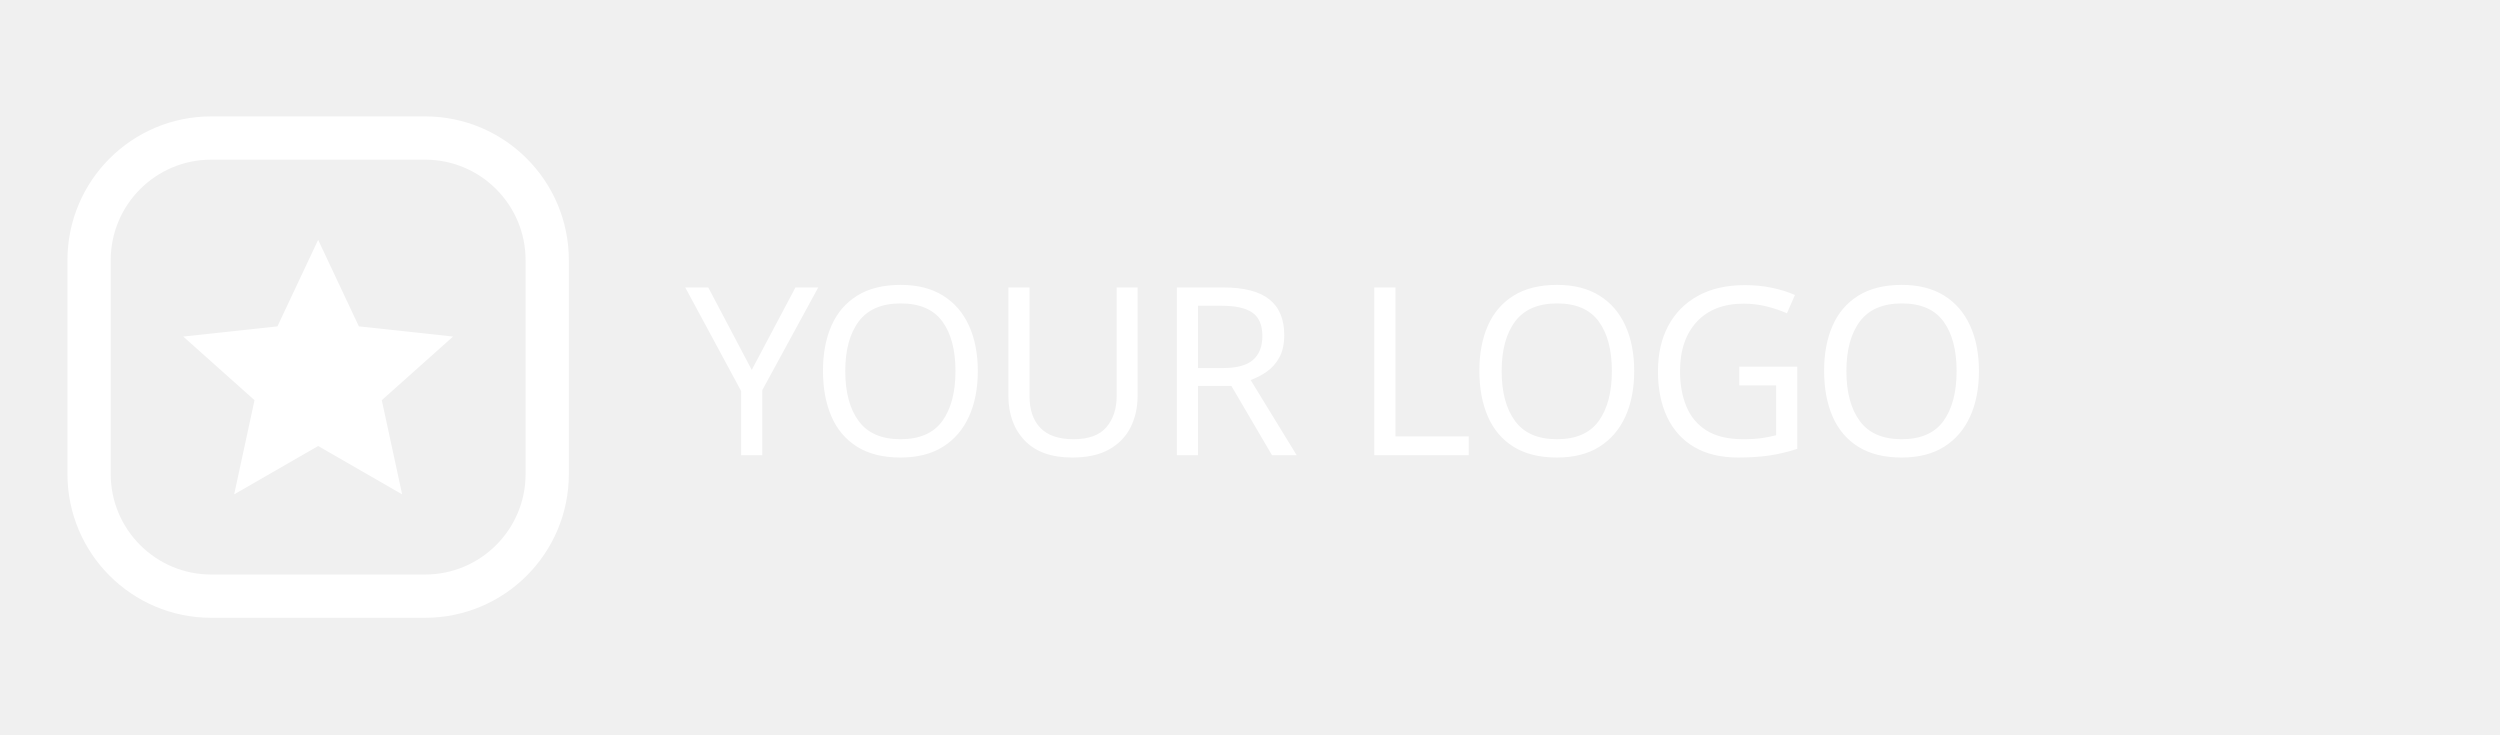
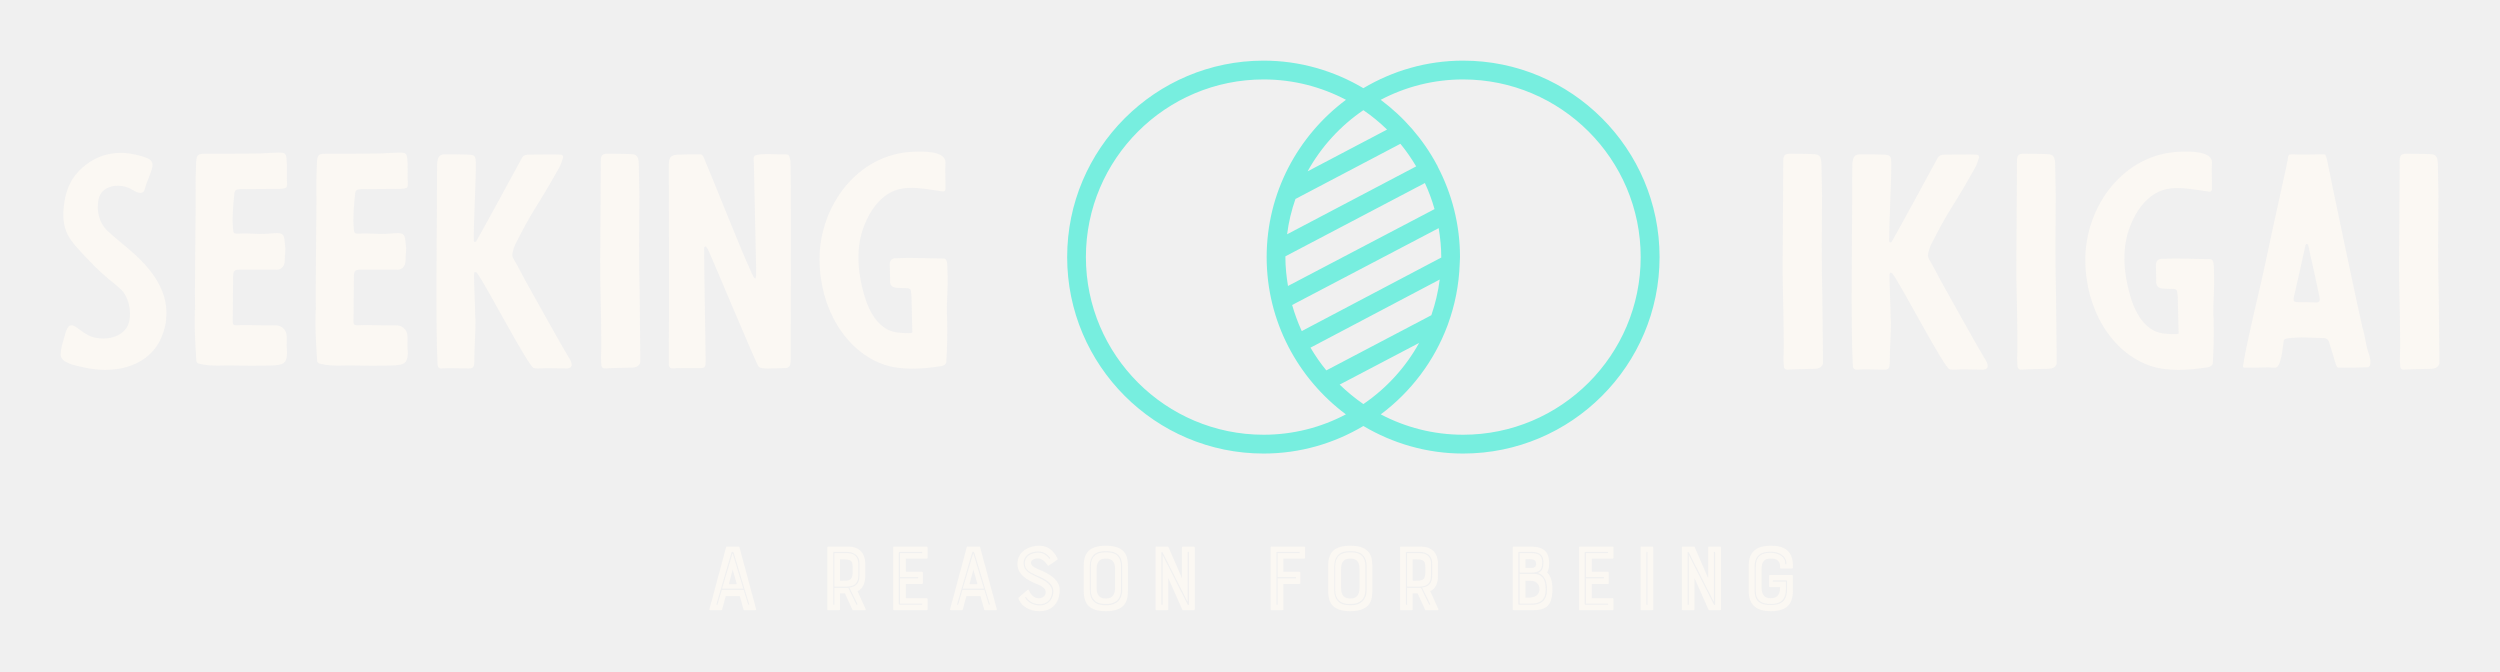
- <svg xmlns="http://www.w3.org/2000/svg" viewBox="0 0 1021.53 300" width="1021.53" height="300">
-   <g transform="translate(0 20) scale(0.52)">
-     <rect x="70" y="70" width="360" height="360" rx="96" fill="none" stroke="#FFFFFF" stroke-width="34" />
-     <path d="M250 150 L282 218 L356 226 L300 276 L316 350 L250 312 L184 350 L200 276 L144 226 L218 218 Z" fill="#FFFFFF" />
+ <svg xmlns="http://www.w3.org/2000/svg" width="3152.941" height="847.295" viewBox="0 0 3152.941 847.295">
+   <g transform="scale(7.647062) translate(10, 10)">
+     <g id="tagline" transform="matrix(0.7952871,0,0,0.7952871,106.2708,74.7352)" fill="#fbf8f3">
+       <path d="M4.38 6.92 c0.02 -0.06 0.06 -0.12 0.14 -0.12 l2.48 0 c0.08 0 0.12 0.06 0.14 0.12 l3.46 12.86 c0.02 0.12 -0.06 0.22 -0.18 0.22 l-2.28 0 c-0.06 0 -0.12 -0.04 -0.14 -0.12 l-0.78 -2.8 l-2.92 0 l-0.76 2.8 c-0.02 0.08 -0.06 0.12 -0.14 0.12 l-2.3 0 c-0.12 0 -0.2 -0.1 -0.18 -0.22 z M4.94 14.6 l1.66 0 l-0.86 -3.02 z M8.02 15.78 l0.92 3 c0.04 0.12 0.26 0.1 0.2 -0.06 l-3.2 -10.64 c-0.06 -0.26 -0.4 -0.28 -0.46 0 l-3.1 10.64 c-0.06 0.14 0.16 0.2 0.22 0.08 l0.88 -3.02 l4.54 0 z M3.54 15.52 l2.18 -7.36 l2.22 7.36 l-4.4 0 z M32.874 14.78 c-0.28 0.58 -0.68 1.02 -1.24 1.28 l1.68 3.7 c0.06 0.12 -0.02 0.24 -0.14 0.24 l-2.46 0 c-0.08 0 -0.12 -0.04 -0.14 -0.1 l-1.56 -3.4 l-1.02 0 l0 3.32 c0 0.1 -0.08 0.18 -0.18 0.18 l-2.3 0 c-0.08 0 -0.14 -0.08 -0.14 -0.18 l0 -12.84 c0 -0.1 0.06 -0.18 0.14 -0.18 l4.16 0 c2.220 0 3.56 1.26 3.56 3.6 l0 2.52 c0 0.7 -0.12 1.36 -0.36 1.86 z M30.614 12.3 l0 -1.3 c0 -1.4 -0.52 -1.54 -2.04 -1.540 l-0.58 0 l0 4.42 l0.58 0 c1.26 0 2 -0.02 2.04 -1.58 z M26.834 18.78 l0 -3.42 l2.88 0 l1.68 3.46 c0.04 0.1 0.28 0.06 0.22 -0.12 l-1.68 -3.4 c1.56 -0.22 2.1 -1.04 2.1 -2.52 l0 -2.5 c0 -2.2 -2 -2.38 -2.62 -2.38 l-2.7 0 c-0.04 0 -0.12 0.06 -0.12 0.12 l0 10.76 c0 0.14 0.24 0.14 0.24 0 z M31.794 10.28 l0 2.5 c0 2.04 -1.3 2.32 -2.56 2.32 l-2.4 0 l0 -6.94 l2.58 0 c2.16 0 2.38 1.46 2.38 2.12 z M39.181 20 c-0.1 0 -0.16 -0.08 -0.16 -0.18 l0 -12.84 c0 -0.1 0.06 -0.18 0.16 -0.18 l6.8 0 c0.1 0 0.18 0.08 0.18 0.18 l0 2.14 c0 0.1 -0.08 0.18 -0.18 0.18 l-4.32 0 l0 2.72 l3.36 0 c0.1 0 0.16 0.08 0.16 0.18 l0 2.18 c0 0.1 -0.06 0.18 -0.16 0.18 l-3.36 0 l0 2.94 l4.32 0 c0.1 0 0.18 0.08 0.18 0.18 l0 2.14 c0 0.1 -0.08 0.18 -0.18 0.18 l-6.8 0 z M40.181 8.06 l0 10.64 c0 0.12 0.08 0.16 0.16 0.16 l4.6 0 c0.18 0 0.14 -0.24 0 -0.24 l-4.5 0 l0 -5.22 l3.68 0 c0.12 0 0.12 -0.28 0 -0.28 l-3.68 0 l0 -4.96 l4.5 0 c0.14 0 0.18 -0.26 0 -0.26 l-4.6 0 c-0.08 0 -0.16 0.06 -0.16 0.16 z M54.288 6.92 c0.02 -0.06 0.06 -0.12 0.14 -0.12 l2.48 0 c0.08 0 0.12 0.06 0.14 0.12 l3.46 12.86 c0.02 0.12 -0.06 0.22 -0.18 0.22 l-2.28 0 c-0.06 0 -0.12 -0.04 -0.14 -0.12 l-0.78 -2.8 l-2.92 0 l-0.76 2.8 c-0.02 0.08 -0.06 0.12 -0.14 0.12 l-2.3 0 c-0.12 0 -0.2 -0.1 -0.18 -0.22 z M54.848 14.6 l1.66 0 l-0.86 -3.02 z M57.928 15.78 l0.92 3 c0.04 0.12 0.26 0.1 0.2 -0.06 l-3.2 -10.64 c-0.06 -0.26 -0.4 -0.28 -0.46 0 l-3.1 10.64 c-0.06 0.14 0.16 0.2 0.22 0.08 l0.88 -3.02 l4.54 0 z M53.448 15.52 l2.18 -7.36 l2.22 7.36 l-4.4 0 z M70.055 11.9 c1.52 0.72 3.5 1.86 3.5 3.92 c0 0.6 -0.1 1.76 -0.76 2.74 c-0.74 1.1 -1.9 1.64 -3.5 1.64 c-1.7 0 -3.68 -0.82 -4.3 -2.68 c-0.02 -0.06 0 -0.12 0.06 -0.16 l1.84 -1.58 c0.08 -0.06 0.2 -0.06 0.26 0.04 c0.04 0.1 0.12 0.26 0.22 0.46 c0.3 0.62 1.02 1.24 1.82 1.24 c0.62 0 1.46 -0.34 1.46 -1.3 c0 -0.92 -1.26 -1.44 -2.04 -1.74 c-0.9 -0.36 -1.82 -0.82 -2.6 -1.5 c-0.82 -0.76 -1.22 -1.6 -1.22 -2.6 c0 -2.5 2.3 -3.76 4.48 -3.76 c1.72 0 3 0.9 3.84 2.68 c0.04 0.08 0 0.18 -0.06 0.22 l-1.78 1.24 c-0.08 0.04 -0.12 0.04 -0.2 -0.06 c-0.68 -0.98 -1.28 -1.44 -2.08 -1.44 c-0.42 0 -1.4 0.16 -1.4 0.9 c0 0.9 1.66 1.36 2.46 1.74 z M66.415 17.42 c0.5 1 1.88 1.58 3 1.58 c1.46 0 2.64 -1 2.8 -2.52 c0.2 -1.86 -1.26 -2.66 -2.7 -3.38 l-0.64 -0.28 c-1.48 -0.66 -2.56 -1.16 -2.56 -2.54 c0 -1.52 1.4 -2.22 2.78 -2.22 c1.26 0 1.92 0.74 2.26 1.2 c0.12 0.16 0.32 0.02 0.2 -0.14 c-0.34 -0.42 -1.06 -1.3 -2.46 -1.3 c-1.58 0 -3.02 0.78 -3.02 2.46 c0 1.5 1.2 2.08 2.72 2.78 l0.62 0.3 c1.98 0.94 2.7 1.82 2.54 3.1 c-0.3 2.04 -1.86 2.3 -2.54 2.3 c-1.5 0 -2.5 -0.9 -2.8 -1.46 c-0.1 -0.1 -0.24 0 -0.2 0.12 z M83.142 6.62 c1.72 0 2.92 0.38 3.68 1.2 c0.6 0.66 0.88 1.6 0.88 2.94 l0 5.26 c0 1.38 -0.28 2.34 -0.88 2.98 c-0.78 0.8 -1.96 1.2 -3.68 1.2 c-1.78 0 -2.94 -0.4 -3.7 -1.2 c-0.58 -0.64 -0.9 -1.6 -0.9 -2.98 l0 -5.26 c0 -1.34 0.32 -2.28 0.9 -2.96 c0.78 -0.8 1.96 -1.18 3.7 -1.18 z M85.042 15.42 l0 -4 c0 -1.76 -0.94 -2.12 -1.8 -2.12 l-0.24 0 c-1.28 0 -1.78 0.82 -1.78 2.12 l0 4 c0 1.76 0.94 2.14 1.78 2.14 l0.24 0 c1.28 0 1.78 -0.86 1.8 -2.14 z M79.802 10.9 l0 4.96 c0 0.94 0.24 1.72 0.8 2.3 c0.52 0.52 1.32 0.8 2.3 0.8 l0.52 0 c1.88 0 3.1 -1.2 3.1 -3.1 l0 -4.96 c0 -2.04 -1.08 -3.14 -3.1 -3.14 l-0.52 0 c-2.04 0 -3.1 1.1 -3.1 3.14 z M83.422 18.7 l-0.52 0 c-0.94 0 -1.64 -0.24 -2.14 -0.74 s-0.76 -1.2 -0.76 -2.1 l0 -4.96 c0 -1.9 1.02 -2.9 2.9 -2.9 l0.52 0 c1.9 0 2.84 0.98 2.84 2.9 l0 4.96 c0 0.84 -0.26 1.6 -0.8 2.12 c-0.52 0.44 -1.22 0.72 -2.04 0.72 z M98.909 6.98 c0 -0.1 0.08 -0.18 0.18 -0.18 l2.3 0 c0.1 0 0.18 0.08 0.18 0.18 l0 12.84 c0 0.1 -0.08 0.18 -0.18 0.18 l-2.22 0 c-0.08 0 -0.16 -0.04 -0.18 -0.1 l-2.92 -6.58 l0 6.5 c0 0.1 -0.08 0.18 -0.18 0.18 l-2.28 0 c-0.1 0 -0.16 -0.08 -0.16 -0.18 l0 -12.84 c0 -0.1 0.06 -0.18 0.16 -0.18 l2.36 0 c0.08 0 0.12 0.06 0.14 0.1 l2.8 6.46 l0 -6.38 z M100.349 18.8 l0 -10.8 c0 -0.14 -0.26 -0.18 -0.26 0 l0 10.28 l-5.22 -10.32 c-0.06 -0.08 -0.22 -0.08 -0.22 0.04 l0 10.78 c0 0.18 0.24 0.18 0.24 0 l0 -10.26 l5.2 10.3 c0.08 0.14 0.26 0.1 0.26 -0.02 z M118.503 8 l0 10.78 c0 0.14 0.24 0.18 0.24 0 l0 -5.38 l3.68 0 c0.2 0 0.2 -0.28 0 -0.28 l-3.68 0 l0 -4.96 l4.48 0 c0.14 0 0.18 -0.26 0 -0.26 l-4.6 0 c-0.06 0 -0.12 0.02 -0.12 0.1 z M119.763 20 l-2.3 0 c-0.1 0 -0.16 -0.08 -0.16 -0.18 l0 -12.84 c0 -0.1 0.06 -0.18 0.16 -0.18 l6.8 0 c0.1 0 0.18 0.08 0.18 0.18 l0 2.14 c0 0.1 -0.08 0.18 -0.18 0.18 l-4.32 0 l0 2.72 l3.36 0 c0.1 0 0.16 0.08 0.16 0.18 l0 2.18 c0 0.1 -0.06 0.18 -0.16 0.18 l-3.36 0 l0 5.26 c0 0.1 -0.08 0.18 -0.18 0.18 z M133.83 6.62 c1.72 0 2.92 0.38 3.68 1.2 c0.6 0.66 0.88 1.6 0.88 2.94 l0 5.26 c0 1.38 -0.28 2.34 -0.88 2.98 c-0.78 0.8 -1.96 1.2 -3.68 1.2 c-1.78 0 -2.94 -0.4 -3.7 -1.2 c-0.58 -0.64 -0.9 -1.6 -0.9 -2.98 l0 -5.26 c0 -1.34 0.32 -2.28 0.9 -2.96 c0.78 -0.8 1.96 -1.18 3.7 -1.18 z M135.73 15.42 l0 -4 c0 -1.76 -0.94 -2.12 -1.8 -2.12 l-0.24 0 c-1.28 0 -1.78 0.82 -1.78 2.12 l0 4 c0 1.76 0.94 2.14 1.78 2.14 l0.24 0 c1.28 0 1.78 -0.86 1.8 -2.14 z M130.49 10.9 l0 4.96 c0 0.94 0.24 1.72 0.8 2.3 c0.52 0.52 1.32 0.8 2.3 0.8 l0.52 0 c1.88 0 3.1 -1.2 3.1 -3.1 l0 -4.96 c0 -2.04 -1.08 -3.14 -3.1 -3.14 l-0.52 0 c-2.04 0 -3.1 1.1 -3.1 3.14 z M134.11 18.7 l-0.52 0 c-0.94 0 -1.64 -0.24 -2.14 -0.74 s-0.76 -1.2 -0.76 -2.1 l0 -4.96 c0 -1.9 1.02 -2.9 2.9 -2.9 l0.52 0 c1.9 0 2.84 0.98 2.84 2.9 l0 4.96 c0 0.84 -0.26 1.6 -0.8 2.12 c-0.52 0.44 -1.220 0.72 -2.04 0.72 z M151.637 14.78 c-0.28 0.58 -0.68 1.02 -1.24 1.28 l1.68 3.7 c0.06 0.12 -0.02 0.24 -0.14 0.24 l-2.46 0 c-0.08 0 -0.12 -0.04 -0.14 -0.1 l-1.56 -3.4 l-1.02 0 l0 3.32 c0 0.1 -0.08 0.18 -0.18 0.18 l-2.3 0 c-0.08 0 -0.14 -0.08 -0.14 -0.18 l0 -12.84 c0 -0.1 0.06 -0.18 0.14 -0.18 l4.16 0 c2.22 0 3.56 1.26 3.56 3.6 l0 2.52 c0 0.7 -0.12 1.36 -0.36 1.86 z M149.377 12.3 l0 -1.3 c0 -1.4 -0.52 -1.54 -2.04 -1.54 l-0.58 0 l0 4.42 l0.58 0 c1.26 0 2 -0.02 2.04 -1.58 z M145.597 18.78 l0 -3.42 l2.88 0 l1.68 3.46 c0.04 0.1 0.28 0.06 0.22 -0.12 l-1.68 -3.4 c1.56 -0.22 2.1 -1.04 2.1 -2.52 l0 -2.5 c0 -2.2 -2 -2.38 -2.62 -2.38 l-2.7 0 c-0.04 0 -0.12 0.06 -0.12 0.12 l0 10.76 c0 0.14 0.24 0.14 0.24 0 z M150.557 10.28 l0 2.5 c0 2.04 -1.3 2.32 -2.56 2.32 l-2.4 0 l0 -6.94 l2.58 0 c2.16 0 2.38 1.46 2.38 2.12 z M175.051 10.22 c0 0.78 -0.12 1.46 -0.4 1.96 c0.76 0.72 1.08 1.88 1.08 3.5 c0 1.72 -0.36 2.94 -1.18 3.58 c-0.78 0.62 -1.88 0.74 -2.98 0.74 l-3.9 0 c-0.1 0 -0.16 -0.08 -0.16 -0.18 l0 -12.84 c0 -0.1 0.06 -0.18 0.16 -0.18 l3.2 0 c1.08 0 2.2 0.08 2.96 0.58 c0.94 0.6 1.22 1.68 1.22 2.84 z M170.151 9.42 l0 1.8 l1.22 0 c0.64 0 0.98 -0.2 0.98 -0.9 s-0.52 -0.9 -1.4 -0.9 l-0.8 0 z M170.911 17.38 c1.1 0 2.14 -0.48 2.14 -1.76 c0 -0.96 -0.68 -1.72 -1.7 -1.72 l-1.2 0 l0 3.48 l0.76 0 z M168.671 8.06 l0 10.66 c0 0.1 0.08 0.14 0.16 0.14 l2.68 0 c1.94 0 3.1 -0.98 3.1 -3.08 c0 -1.5 -0.34 -3.06 -1.9 -3.5 c0.92 -0.3 1.16 -1.22 1.16 -2.2 c0 -1.6 -0.9 -2.18 -2.52 -2.18 l-2.52 0 c-0.12 0 -0.16 0.06 -0.16 0.16 z M171.211 18.62 l-2.28 0 l0 -6.16 l2.82 0 c2.06 0 2.58 1.34 2.58 3.32 c0 2.02 -1.1 2.92 -3.12 2.84 z M173.631 10.08 c0 1.62 -0.68 2.12 -2.32 2.12 l-2.38 0 l0 -4.04 l2.42 0 c1.18 0 2.28 0.22 2.28 1.92 z M181.418 20 c-0.1 0 -0.16 -0.08 -0.16 -0.18 l0 -12.84 c0 -0.1 0.06 -0.18 0.16 -0.18 l6.8 0 c0.1 0 0.18 0.08 0.18 0.18 l0 2.14 c0 0.1 -0.08 0.18 -0.18 0.18 l-4.32 0 l0 2.72 l3.36 0 c0.1 0 0.16 0.08 0.16 0.18 l0 2.18 c0 0.1 -0.06 0.18 -0.16 0.18 l-3.36 0 l0 2.94 l4.32 0 c0.1 0 0.18 0.08 0.18 0.18 l0 2.14 c0 0.1 -0.08 0.18 -0.18 0.18 l-6.8 0 z M182.418 8.06 l0 10.64 c0 0.12 0.08 0.16 0.16 0.16 l4.6 0 c0.18 0 0.14 -0.24 0 -0.24 l-4.5 0 l0 -5.22 l3.68 0 c0.12 0 0.12 -0.28 0 -0.28 l-3.68 0 l0 -4.96 l4.5 0 c0.14 0 0.18 -0.26 0 -0.26 l-4.6 0 c-0.08 0 -0.16 0.06 -0.16 0.16 z M194.185 20 c-0.1 0 -0.16 -0.08 -0.16 -0.18 l0 -12.84 c0 -0.1 0.06 -0.18 0.16 -0.18 l2.28 0 c0.1 0 0.18 0.08 0.18 0.18 l0 12.84 c0 0.1 -0.08 0.18 -0.18 0.18 l-2.28 0 z M195.225 8 l0 10.78 c0 0.18 0.22 0.18 0.22 0 l0 -10.78 c0 -0.14 -0.22 -0.14 -0.22 0 z M208.032 6.98 c0 -0.1 0.08 -0.18 0.18 -0.18 l2.3 0 c0.1 0 0.18 0.08 0.18 0.18 l0 12.84 c0 0.1 -0.08 0.18 -0.18 0.18 l-2.22 0 c-0.08 0 -0.16 -0.04 -0.18 -0.1 l-2.92 -6.58 l0 6.5 c0 0.1 -0.08 0.18 -0.18 0.18 l-2.28 0 c-0.1 0 -0.16 -0.08 -0.16 -0.18 l0 -12.84 c0 -0.1 0.06 -0.18 0.16 -0.18 l2.36 0 c0.08 0 0.12 0.06 0.14 0.1 l2.8 6.46 l0 -6.38 z M209.472 18.8 l0 -10.8 c0 -0.14 -0.26 -0.18 -0.26 0 l0 10.28 l-5.22 -10.32 c-0.06 -0.08 -0.22 -0.08 -0.22 0.04 l0 10.78 c0 0.18 0.24 0.18 0.24 0 l0 -10.26 l5.2 10.3 c0.08 0.14 0.26 0.1 0.26 -0.02 z M220.839 15.2 c-0.1 0 -0.18 -0.08 -0.18 -0.18 l0 -2.14 c0 -0.1 0.08 -0.18 0.18 -0.18 l4.58 0 c0.1 0 0.18 0.08 0.18 0.18 l0 3.14 c0 2.94 -1.58 4.18 -4.56 4.18 c-2.78 0 -4.6 -1.1 -4.6 -4.18 l0 -5.26 c0 -2.9 1.62 -4.14 4.6 -4.14 c2.8 0 4.56 1.08 4.56 4.14 l0 0.42 c0 0.1 -0.08 0.18 -0.18 0.18 l-2.3 0 c-0.1 0 -0.18 -0.08 -0.18 -0.18 l0 -0.26 c0 -1.22 -0.78 -1.62 -1.8 -1.62 l-0.24 0 c-0.66 0 -1.1 0.18 -1.4 0.58 c-0.28 0.38 -0.38 0.88 -0.38 1.54 l0 3.96 c0 1.74 0.94 2.12 1.78 2.12 l0.24 0 c1.22 0 1.8 -0.84 1.8 -2.12 l0 -0.18 l-2.1 0 z M217.659 15.88 c0 2.22 1.08 3.04 3.36 3.04 c2.4 0 3.38 -1 3.38 -3.46 l0 -1.5 c0 -0.06 -0.04 -0.14 -0.08 -0.14 l-2.78 0 c-0.18 0 -0.14 0.26 0 0.26 l2.62 0 l0 1.38 c0 2.14 -0.82 3.24 -3.14 3.24 c-1.92 0 -3.12 -0.68 -3.12 -2.82 l0 -4.82 c0 -2.06 0.94 -2.98 3.12 -2.98 c1.62 0 3.1 0.9 2.98 2.28 c0 0.16 0.22 0.2 0.26 0.02 c0 -1.76 -1.6 -2.52 -3.24 -2.52 c-2 0 -3.36 0.72 -3.36 3.2 l0 4.82 z" />
+     </g>
+     <g id="seeking" transform="matrix(2.354408,0,0,2.354408,-2.353818,3.67787)" fill="#fbf8f3">
+       <path d="M5.08 4.9 c-0.38 0.02 -0.76 0.08 -1.14 0.2 c-0.82 0.28 -1.56 0.84 -2.06 1.56 c-0.44 0.66 -0.62 1.44 -0.68 2.22 c-0.04 0.6 0.02 1.22 0.3 1.76 c0.3 0.58 0.82 1.08 1.26 1.56 c0.4 0.42 0.8 0.84 1.24 1.22 c0.4 0.38 0.86 0.68 1.26 1.08 c0.58 0.58 0.8 1.9 0.38 2.62 c-0.5 0.8 -1.68 0.92 -2.46 0.66 c-0.4 -0.14 -0.76 -0.44 -1.1 -0.68 c-0.2 -0.14 -0.44 -0.2 -0.58 0.04 c-0.08 0.12 -0.12 0.26 -0.16 0.38 c-0.14 0.5 -0.32 0.96 -0.34 1.5 c-0.02 0.62 1.16 0.8 1.6 0.9 c1.96 0.46 4.32 0.1 5.34 -1.84 c0.2 -0.4 0.34 -0.82 0.42 -1.26 c0.02 -0.16 0.04 -0.3 0.04 -0.46 c0.08 -1.28 -0.44 -2.36 -1.22 -3.32 c-0.84 -1.04 -1.9 -1.76 -2.88 -2.66 c-0.6 -0.56 -0.82 -1.44 -0.64 -2.24 c0.18 -0.86 1.16 -1.08 1.9 -0.86 c0.22 0.06 0.4 0.16 0.6 0.28 c0.12 0.06 0.24 0.14 0.4 0.14 c0.28 0.02 0.32 -0.2 0.38 -0.42 c0.14 -0.5 0.38 -0.9 0.48 -1.38 c0.1 -0.54 -0.34 -0.64 -0.78 -0.78 c-0.52 -0.14 -1.02 -0.24 -1.56 -0.22 z M10.42 15.9 l-0.02 0 c0 0.5 -0.02 1.02 0 1.54 c0.02 0.64 0.06 1.28 0.1 1.92 c0 0.22 0.06 0.28 0.26 0.32 c0.42 0.1 0.82 0.12 1.24 0.12 c1.08 -0.04 2.16 0.04 3.24 0 c0.44 -0.02 0.64 0.02 1.08 -0.06 c0.4 -0.08 0.54 -0.3 0.54 -0.9 c-0.04 -0.38 -0.02 -0.54 -0.02 -1 c0 -0.66 -0.46 -0.88 -0.86 -0.86 c-0.28 0.02 -1.62 -0.02 -2.16 -0.02 c-0.9 0.02 -0.76 0.14 -0.76 -0.8 c0 -0.76 0.02 -1.74 0.02 -2.52 c0 -0.42 0.04 -0.56 0.44 -0.56 l2.5 0 c0.4 0.06 0.68 -0.22 0.68 -0.64 s0.04 -0.44 0.04 -0.86 l-0.06 -0.6 c-0.04 -0.34 -0.16 -0.46 -0.5 -0.46 c-0.22 0 -0.44 0.02 -0.66 0.04 c-0.86 0.06 -1.26 -0.06 -2.1 0 c-0.28 0 -0.32 -0.04 -0.34 -0.3 c-0.08 -0.78 0 -1.64 0.08 -2.42 c0.02 -0.32 0.1 -0.38 0.4 -0.4 l2.82 -0.02 c0.38 -0.04 0.5 -0.02 0.48 -0.4 c-0.04 -0.58 0.02 -1.18 -0.04 -1.76 c-0.04 -0.32 -0.14 -0.38 -0.5 -0.38 c-0.6 0.02 -0.74 0.02 -1.34 0.06 c-0.6 0.02 -3 0.02 -3.58 0.02 c-0.84 0 -0.9 -0.06 -0.92 0.96 c-0.04 0.8 -0.02 1.62 -0.02 2.44 c0 1.4 -0.08 6.42 -0.04 7.54 z M18.88 15.9 l-0.02 0 c0 0.5 -0.02 1.02 0 1.54 c0.02 0.64 0.06 1.28 0.1 1.92 c0 0.22 0.06 0.28 0.26 0.32 c0.42 0.1 0.82 0.12 1.24 0.12 c1.08 -0.04 2.16 0.04 3.24 0 c0.44 -0.02 0.64 0.02 1.08 -0.06 c0.4 -0.08 0.54 -0.3 0.54 -0.9 c-0.04 -0.38 -0.02 -0.54 -0.02 -1 c0 -0.66 -0.46 -0.88 -0.86 -0.86 c-0.28 0.02 -1.62 -0.02 -2.16 -0.02 c-0.9 0.02 -0.76 0.14 -0.76 -0.8 c0 -0.76 0.02 -1.74 0.02 -2.52 c0 -0.42 0.04 -0.56 0.44 -0.56 l2.5 0 c0.4 0.06 0.68 -0.22 0.68 -0.64 s0.04 -0.44 0.04 -0.86 l-0.06 -0.6 c-0.04 -0.34 -0.16 -0.46 -0.5 -0.46 c-0.22 0 -0.44 0.02 -0.66 0.04 c-0.86 0.06 -1.26 -0.06 -2.1 0 c-0.28 0 -0.32 -0.04 -0.34 -0.3 c-0.08 -0.78 0 -1.64 0.08 -2.42 c0.02 -0.32 0.1 -0.38 0.4 -0.4 l2.82 -0.02 c0.38 -0.04 0.5 -0.02 0.48 -0.4 c-0.04 -0.58 0.02 -1.18 -0.04 -1.76 c-0.04 -0.32 -0.14 -0.38 -0.5 -0.38 c-0.6 0.02 -0.74 0.02 -1.34 0.06 c-0.6 0.02 -3 0.02 -3.58 0.02 c-0.84 0 -0.9 -0.06 -0.92 0.96 c-0.04 0.8 -0.02 1.62 -0.02 2.44 c0 1.4 -0.08 6.42 -0.04 7.54 z M30.04 16.38 c0 -0.7 -0.1 -2.6 -0.08 -3 c0 -0.06 0.04 -0.14 0.06 -0.14 c0.04 0 0.12 0.04 0.14 0.06 c0.64 0.84 3.64 6.66 4 6.68 c0.1 0.02 0.2 0.02 0.3 0.02 c0.68 -0.04 1.28 0 1.96 0 c0.7 0 0.24 -0.68 0.12 -0.86 c-0.18 -0.26 -2.56 -4.52 -2.7 -4.78 c-0.4 -0.68 -0.74 -1.42 -1.14 -2.08 c-0.04 -0.08 -0.08 -0.2 -0.06 -0.28 c0.04 -0.24 0.1 -0.46 0.2 -0.68 c0.48 -0.94 0.98 -1.9 1.56 -2.8 c0.64 -1.02 1 -1.66 1.52 -2.58 c0.12 -0.22 0.2 -0.46 0.28 -0.72 c0.02 -0.1 -0.06 -0.2 -0.18 -0.2 c-0.38 -0.02 -1.76 0 -2.2 0 c-0.2 0 -0.4 0.04 -0.5 0.22 c-0.26 0.5 -2.94 5.4 -3.2 5.84 c-0.02 0.04 -0.08 0.06 -0.14 0.06 c0 0 -0.04 -0.06 -0.04 -0.1 c-0.02 -1.12 0.18 -4.78 0.14 -5.52 c-0.02 -0.44 -0.1 -0.48 -0.54 -0.5 c-0.48 -0.02 -1.14 -0.02 -1.62 -0.02 c-0.44 0 -0.48 0.24 -0.54 0.56 c-0.02 0.06 -0.02 1.94 -0.02 2.78 c0 1.22 -0.1 8.86 0.04 11.28 c0 0.24 0.06 0.38 0.26 0.38 c0.54 -0.04 1.34 0 1.88 0 c0.38 0 0.44 -0.04 0.44 -0.68 c0 -0.86 0.08 -1.64 0.08 -2.7 c0 -0.08 -0.02 -0.16 -0.02 -0.24 z M41.56 14.84 c-0.06 -2.28 -0.04 -4.7 -0.02 -6.96 c0 -0.7 -0.04 -1.46 -0.04 -2.16 c0 -0.76 -0.3 -0.72 -0.7 -0.74 c-0.58 -0.02 -0.84 -0.02 -1.42 -0.02 c-0.38 -0.02 -0.54 0.08 -0.54 0.46 c0 1.96 -0.06 7.5 -0.04 8.3 s0.1 4.44 0.06 5.24 c-0.02 0.28 0 0.56 0.02 0.84 c0.02 0.1 0.08 0.2 0.24 0.2 c0.66 -0.04 1.28 -0.04 1.94 -0.06 c0.24 -0.02 0.44 -0.08 0.54 -0.34 c0.02 -0.14 -0.04 -3.8 -0.04 -4.76 z M52.12 5.46 c0.06 0.28 0.02 13.6 0.02 13.94 c0 0.6 -0.22 0.58 -0.62 0.58 c-0.6 0 -1.44 0.1 -1.62 -0.1 c-0.16 -0.14 -3.12 -7.28 -3.54 -8.18 c-0.04 -0.08 -0.14 -0.28 -0.22 -0.24 c-0.1 0.04 -0.06 0.18 -0.06 0.26 c-0.02 0.7 0.1 6.74 0.1 7.7 c0 0.48 -0.02 0.56 -0.42 0.56 l-1 0 c-0.26 0 -0.58 -0.02 -0.84 0.02 c-0.2 0 -0.3 -0.06 -0.32 -0.26 l0 -1.58 c0.04 -1.68 0 -11.64 0 -12.38 c0 -0.64 0.18 -0.76 0.82 -0.76 c0.44 -0.02 0.88 -0.02 1.32 -0.02 c0.14 0 0.22 0.02 0.3 0.2 c0.54 1.26 2.84 7.04 3.2 7.74 c0.06 0.14 0.28 0.7 0.4 0.76 l0.02 0 c0.08 -0.08 0.06 -0.48 0.06 -0.6 c0 -0.3 -0.16 -7.32 -0.16 -7.46 c0 -0.2 -0.06 -0.38 0.04 -0.52 c0.06 -0.08 0.32 -0.1 0.42 -0.12 c0.56 -0.04 1.22 0.02 1.78 0 c0.28 0 0.26 0.2 0.32 0.46 z M63.1 16.64 c0.02 0.96 0 1.94 -0.06 2.9 c0 0.08 -0.06 0.16 -0.12 0.2 c-0.08 0.06 -0.18 0.1 -0.28 0.1 c-1.24 0.2 -2.74 0.3 -3.94 -0.1 c-2.7 -0.92 -4.54 -3.94 -4.54 -7.4 c0 -3.74 2.68 -7.38 6.58 -7.52 c0.52 -0.02 2.3 -0.1 2.24 0.78 c-0.04 0.64 0.02 1.16 0 1.82 c0 0.12 -0.08 0.2 -0.2 0.18 c-1.14 -0.14 -2.44 -0.5 -3.54 0.02 c-0.92 0.44 -1.56 1.38 -1.92 2.3 c-0.64 1.52 -0.5 3.28 -0.06 4.84 c0.34 1.24 1.08 2.7 2.56 2.74 c0.08 0.02 0.84 0.06 0.84 -0.02 l-0.06 -2.56 c-0.02 -0.12 -0.02 -0.24 -0.04 -0.36 s-0.1 -0.16 -0.22 -0.18 c-0.32 0 -0.32 -0.02 -0.64 -0.02 c-0.74 0 -0.58 -0.5 -0.6 -0.66 c-0.02 -0.3 0 -0.58 -0.02 -0.88 c-0.02 -0.28 0.06 -0.5 0.34 -0.54 l0.24 0 c1.04 -0.06 2.1 0.02 3.2 0.02 c0.16 0 0.24 0.2 0.24 0.38 c0.02 0.2 0.02 0.34 0.02 0.54 c0.06 0.98 -0.06 1.98 -0.04 2.96 c0.02 0.16 0.02 0.3 0.02 0.46 z" />
+     </g>
+     <g id="symbol" transform="matrix(1.221259,0,0,1.221259,153.7874,-28.66295)" fill="#77eedf">
+       <path id="symbol-path" d="M63.47,23.47c-4.920,0-9.52,1.37-13.47,3.72c-3.95-2.34-8.55-3.72-13.470-3.72C21.9,23.47,10,35.37,10,50  s11.9,26.53,26.53,26.530c4.92,0,9.52-1.37,13.47-3.72c3.95,2.34,8.550,3.72,13.47,3.72C78.1,76.53,90,64.63,90,50  S78.1,23.47,63.47,23.47z M53.2,32.78l-10.73,5.64c1.83-3.31,4.42-6.14,7.53-8.26C51.15,30.94,52.21,31.82,53.2,32.78z M41.68,59.99  c-0.52-1.13-0.95-2.31-1.3-3.52l19.79-10.38c0.21,1.28,0.35,2.58,0.35,3.91c0,0.02,0,0.04,0,0.06L41.68,59.99z M60.31,53.03  c-0.21,1.67-0.6,3.28-1.13,4.82L45,65.3c-0.8-0.96-1.5-1.99-2.14-3.07L60.31,53.03z M39.820,53.9c-0.21-1.27-0.35-2.57-0.35-3.9  c0-0.04,0.01-0.07,0.01-0.11L58.31,40c0.52,1.13,0.96,2.3,1.3,3.52L39.82,53.9z M39.7,46.92c0.21-1.65,0.59-3.24,1.13-4.77L55,34.7  c0.79,0.95,1.49,1.98,2.13,3.05L39.7,46.92z M36.53,73.99c-13.23,0-24-10.76-24-23.99s10.77-23.99,24-23.99  c4.01,0,7.79,1,11.12,2.75C41.17,33.6,36.94,41.31,36.94,50s4.22,16.4,10.7,21.24C44.32,72.99,40.54,73.99,36.53,73.99z M46.8,67.22  l10.73-5.63c-1.83,3.31-4.42,6.14-7.53,8.26C48.86,69.06,47.79,68.18,46.8,67.22z M63.47,73.99c-4.01,0-7.79-1-11.12-2.75  c4.06-3.03,7.22-7.19,9.02-12.02c0.02-0.06,0.05-0.11,0.06-0.17c0.93-2.55,1.48-5.27,1.58-8.12c0.01-0.08,0.02-0.16,0.01-0.24  c0.01-0.23,0.03-0.46,0.03-0.69c0-4.41-1.1-8.56-3.01-12.22c-0.01-0.04-0.01-0.07-0.03-0.11c-0.01-0.02-0.04-0.04-0.05-0.06  c-1.85-3.49-4.47-6.5-7.62-8.85c3.33-1.75,7.11-2.75,11.12-2.75c13.23,0,23.990,10.76,23.99,23.99S76.7,73.99,63.47,73.99z" />
+     </g>
+     <g id="ikigai" transform="matrix(2.367472,0,0,2.367472,269.8048,3.615043)" fill="#fbf8f3">
+       <path d="M8.76 14.84 c-0.06 -2.28 -0.04 -4.7 -0.02 -6.96 c0 -0.7 -0.04 -1.46 -0.04 -2.16 c0 -0.76 -0.3 -0.72 -0.7 -0.74 c-0.58 -0.02 -0.84 -0.02 -1.42 -0.02 c-0.38 -0.02 -0.54 0.08 -0.54 0.46 c0 1.96 -0.06 7.5 -0.04 8.3 s0.1 4.44 0.06 5.24 c-0.02 0.28 0 0.56 0.02 0.84 c0.02 0.1 0.08 0.2 0.24 0.2 c0.66 -0.04 1.28 -0.04 1.94 -0.06 c0.24 -0.02 0.44 -0.08 0.54 -0.34 c0.02 -0.14 -0.04 -3.8 -0.04 -4.76 z M13.52 16.38 c0 -0.7 -0.1 -2.6 -0.08 -3 c0 -0.06 0.04 -0.14 0.06 -0.14 c0.04 0 0.12 0.04 0.14 0.06 c0.64 0.84 3.64 6.66 4 6.68 c0.1 0.02 0.2 0.02 0.3 0.02 c0.68 -0.04 1.28 0 1.96 0 c0.7 0 0.24 -0.68 0.12 -0.86 c-0.18 -0.26 -2.56 -4.52 -2.7 -4.78 c-0.4 -0.68 -0.74 -1.42 -1.14 -2.08 c-0.04 -0.08 -0.08 -0.2 -0.06 -0.28 c0.04 -0.24 0.1 -0.46 0.2 -0.68 c0.48 -0.94 0.98 -1.9 1.56 -2.8 c0.64 -1.02 1 -1.66 1.52 -2.58 c0.12 -0.22 0.2 -0.46 0.28 -0.72 c0.02 -0.1 -0.06 -0.2 -0.18 -0.2 c-0.38 -0.02 -1.76 0 -2.2 0 c-0.2 0 -0.4 0.04 -0.5 0.22 c-0.26 0.5 -2.94 5.4 -3.2 5.84 c-0.02 0.04 -0.08 0.06 -0.14 0.06 c0 0 -0.04 -0.06 -0.04 -0.1 c-0.02 -1.12 0.18 -4.78 0.14 -5.52 c-0.02 -0.44 -0.1 -0.48 -0.54 -0.5 c-0.48 -0.02 -1.14 -0.02 -1.62 -0.02 c-0.44 0 -0.48 0.24 -0.54 0.56 c-0.02 0.06 -0.02 1.94 -0.02 2.78 c0 1.22 -0.1 8.86 0.04 11.28 c0 0.24 0.06 0.38 0.26 0.38 c0.54 -0.04 1.34 0 1.88 0 c0.38 0 0.44 -0.04 0.44 -0.68 c0 -0.86 0.08 -1.64 0.08 -2.7 c0 -0.08 -0.02 -0.16 -0.02 -0.24 z M25.04 14.84 c-0.06 -2.28 -0.04 -4.7 -0.02 -6.96 c0 -0.7 -0.04 -1.46 -0.04 -2.16 c0 -0.76 -0.3 -0.72 -0.7 -0.74 c-0.58 -0.02 -0.84 -0.02 -1.42 -0.02 c-0.38 -0.02 -0.54 0.08 -0.54 0.46 c0 1.96 -0.06 7.5 -0.04 8.3 s0.1 4.44 0.06 5.24 c-0.02 0.28 0 0.56 0.02 0.84 c0.02 0.1 0.08 0.2 0.24 0.2 c0.66 -0.04 1.28 -0.04 1.94 -0.06 c0.24 -0.02 0.44 -0.08 0.54 -0.34 c0.02 -0.14 -0.04 -3.8 -0.04 -4.76 z M36.02 16.64 c0.02 0.96 0 1.94 -0.06 2.9 c0 0.08 -0.06 0.16 -0.12 0.2 c-0.08 0.06 -0.18 0.1 -0.28 0.1 c-1.24 0.2 -2.74 0.3 -3.94 -0.1 c-2.7 -0.92 -4.54 -3.94 -4.54 -7.4 c0 -3.74 2.68 -7.38 6.58 -7.52 c0.52 -0.02 2.3 -0.1 2.24 0.78 c-0.04 0.64 0.02 1.16 0 1.82 c0 0.12 -0.08 0.2 -0.2 0.18 c-1.14 -0.14 -2.44 -0.5 -3.54 0.02 c-0.92 0.44 -1.56 1.38 -1.92 2.3 c-0.64 1.52 -0.5 3.28 -0.06 4.84 c0.34 1.24 1.08 2.7 2.56 2.74 c0.08 0.02 0.84 0.06 0.84 -0.02 l-0.06 -2.56 c-0.02 -0.12 -0.02 -0.24 -0.04 -0.36 s-0.1 -0.16 -0.22 -0.18 c-0.32 0 -0.32 -0.02 -0.64 -0.02 c-0.74 0 -0.58 -0.5 -0.6 -0.66 c-0.02 -0.3 0 -0.58 -0.02 -0.88 c-0.02 -0.28 0.06 -0.5 0.34 -0.54 l0.24 0 c1.04 -0.06 2.1 0.02 3.2 0.02 c0.16 0 0.24 0.2 0.24 0.38 c0.02 0.2 0.02 0.34 0.02 0.54 c0.06 0.98 -0.06 1.98 -0.04 2.96 c0.02 0.16 0.02 0.3 0.02 0.46 z M39.9 19.84 c0.06 0.02 0.24 0.02 0.42 0.02 c0.4 0 0.52 -1.44 0.56 -1.74 c0.02 -0.24 0.08 -0.26 0.28 -0.3 c1 -0.12 1.5 -0.04 2.5 -0.02 c0.22 0 0.34 0.1 0.4 0.28 l0.14 0.46 c0.12 0.34 0.22 0.76 0.34 1.1 c0.08 0.24 0.1 0.22 0.34 0.22 c0.32 0 1.48 0 1.82 -0.02 c0.46 0 0.14 -0.94 0.08 -1.1 c-0.18 -0.56 -0.22 -1.14 -0.4 -1.7 c-0.08 -0.24 -2.36 -11.06 -2.46 -11.66 c-0.14 -0.36 -0.02 -0.38 -0.34 -0.38 c-0.68 0 -1.4 0.04 -2.1 0 c-0.28 0 -0.26 0.08 -0.3 0.38 c-0.04 0.28 -0.76 3.46 -1.04 4.78 c-0.36 1.66 -0.68 3.26 -1.08 4.9 c-0.14 0.58 -1.1 4.76 -0.98 4.78 c0.06 0.04 0.16 0.02 0.24 0.02 c0.5 0 0.96 0 1.58 -0.02 z M42.52 15.3 l-0.42 0 c-0.56 0 -0.58 0 -0.44 -0.58 c0.1 -0.44 0.64 -2.82 0.76 -3.4 c0.02 -0.04 0.06 -0.08 0.08 -0.08 c0.04 0 0.08 0.04 0.1 0.06 c0.08 0.24 0.16 0.84 0.24 1.08 c0.18 0.76 0.3 1.4 0.48 2.22 c0.18 0.72 0.1 0.72 -0.26 0.72 c-0.18 0 -0.36 -0.02 -0.54 -0.02 z M51.7 14.84 c-0.06 -2.28 -0.04 -4.7 -0.02 -6.96 c0 -0.7 -0.04 -1.46 -0.04 -2.16 c0 -0.76 -0.3 -0.72 -0.7 -0.74 c-0.58 -0.02 -0.84 -0.02 -1.42 -0.02 c-0.38 -0.02 -0.54 0.08 -0.54 0.46 c0 1.96 -0.06 7.5 -0.04 8.3 s0.1 4.44 0.06 5.24 c-0.02 0.28 0 0.56 0.02 0.84 c0.02 0.1 0.08 0.2 0.24 0.2 c0.66 -0.04 1.28 -0.04 1.94 -0.06 c0.24 -0.02 0.44 -0.08 0.54 -0.34 c0.02 -0.14 -0.04 -3.8 -0.04 -4.76 z" />
+     </g>
  </g>
-   <text x="280" y="186" font-family="Archivo Black, Arial Black, sans-serif" font-size="96" fill="#FFFFFF" letter-spacing="-2">YOUR LOGO</text>
</svg>
